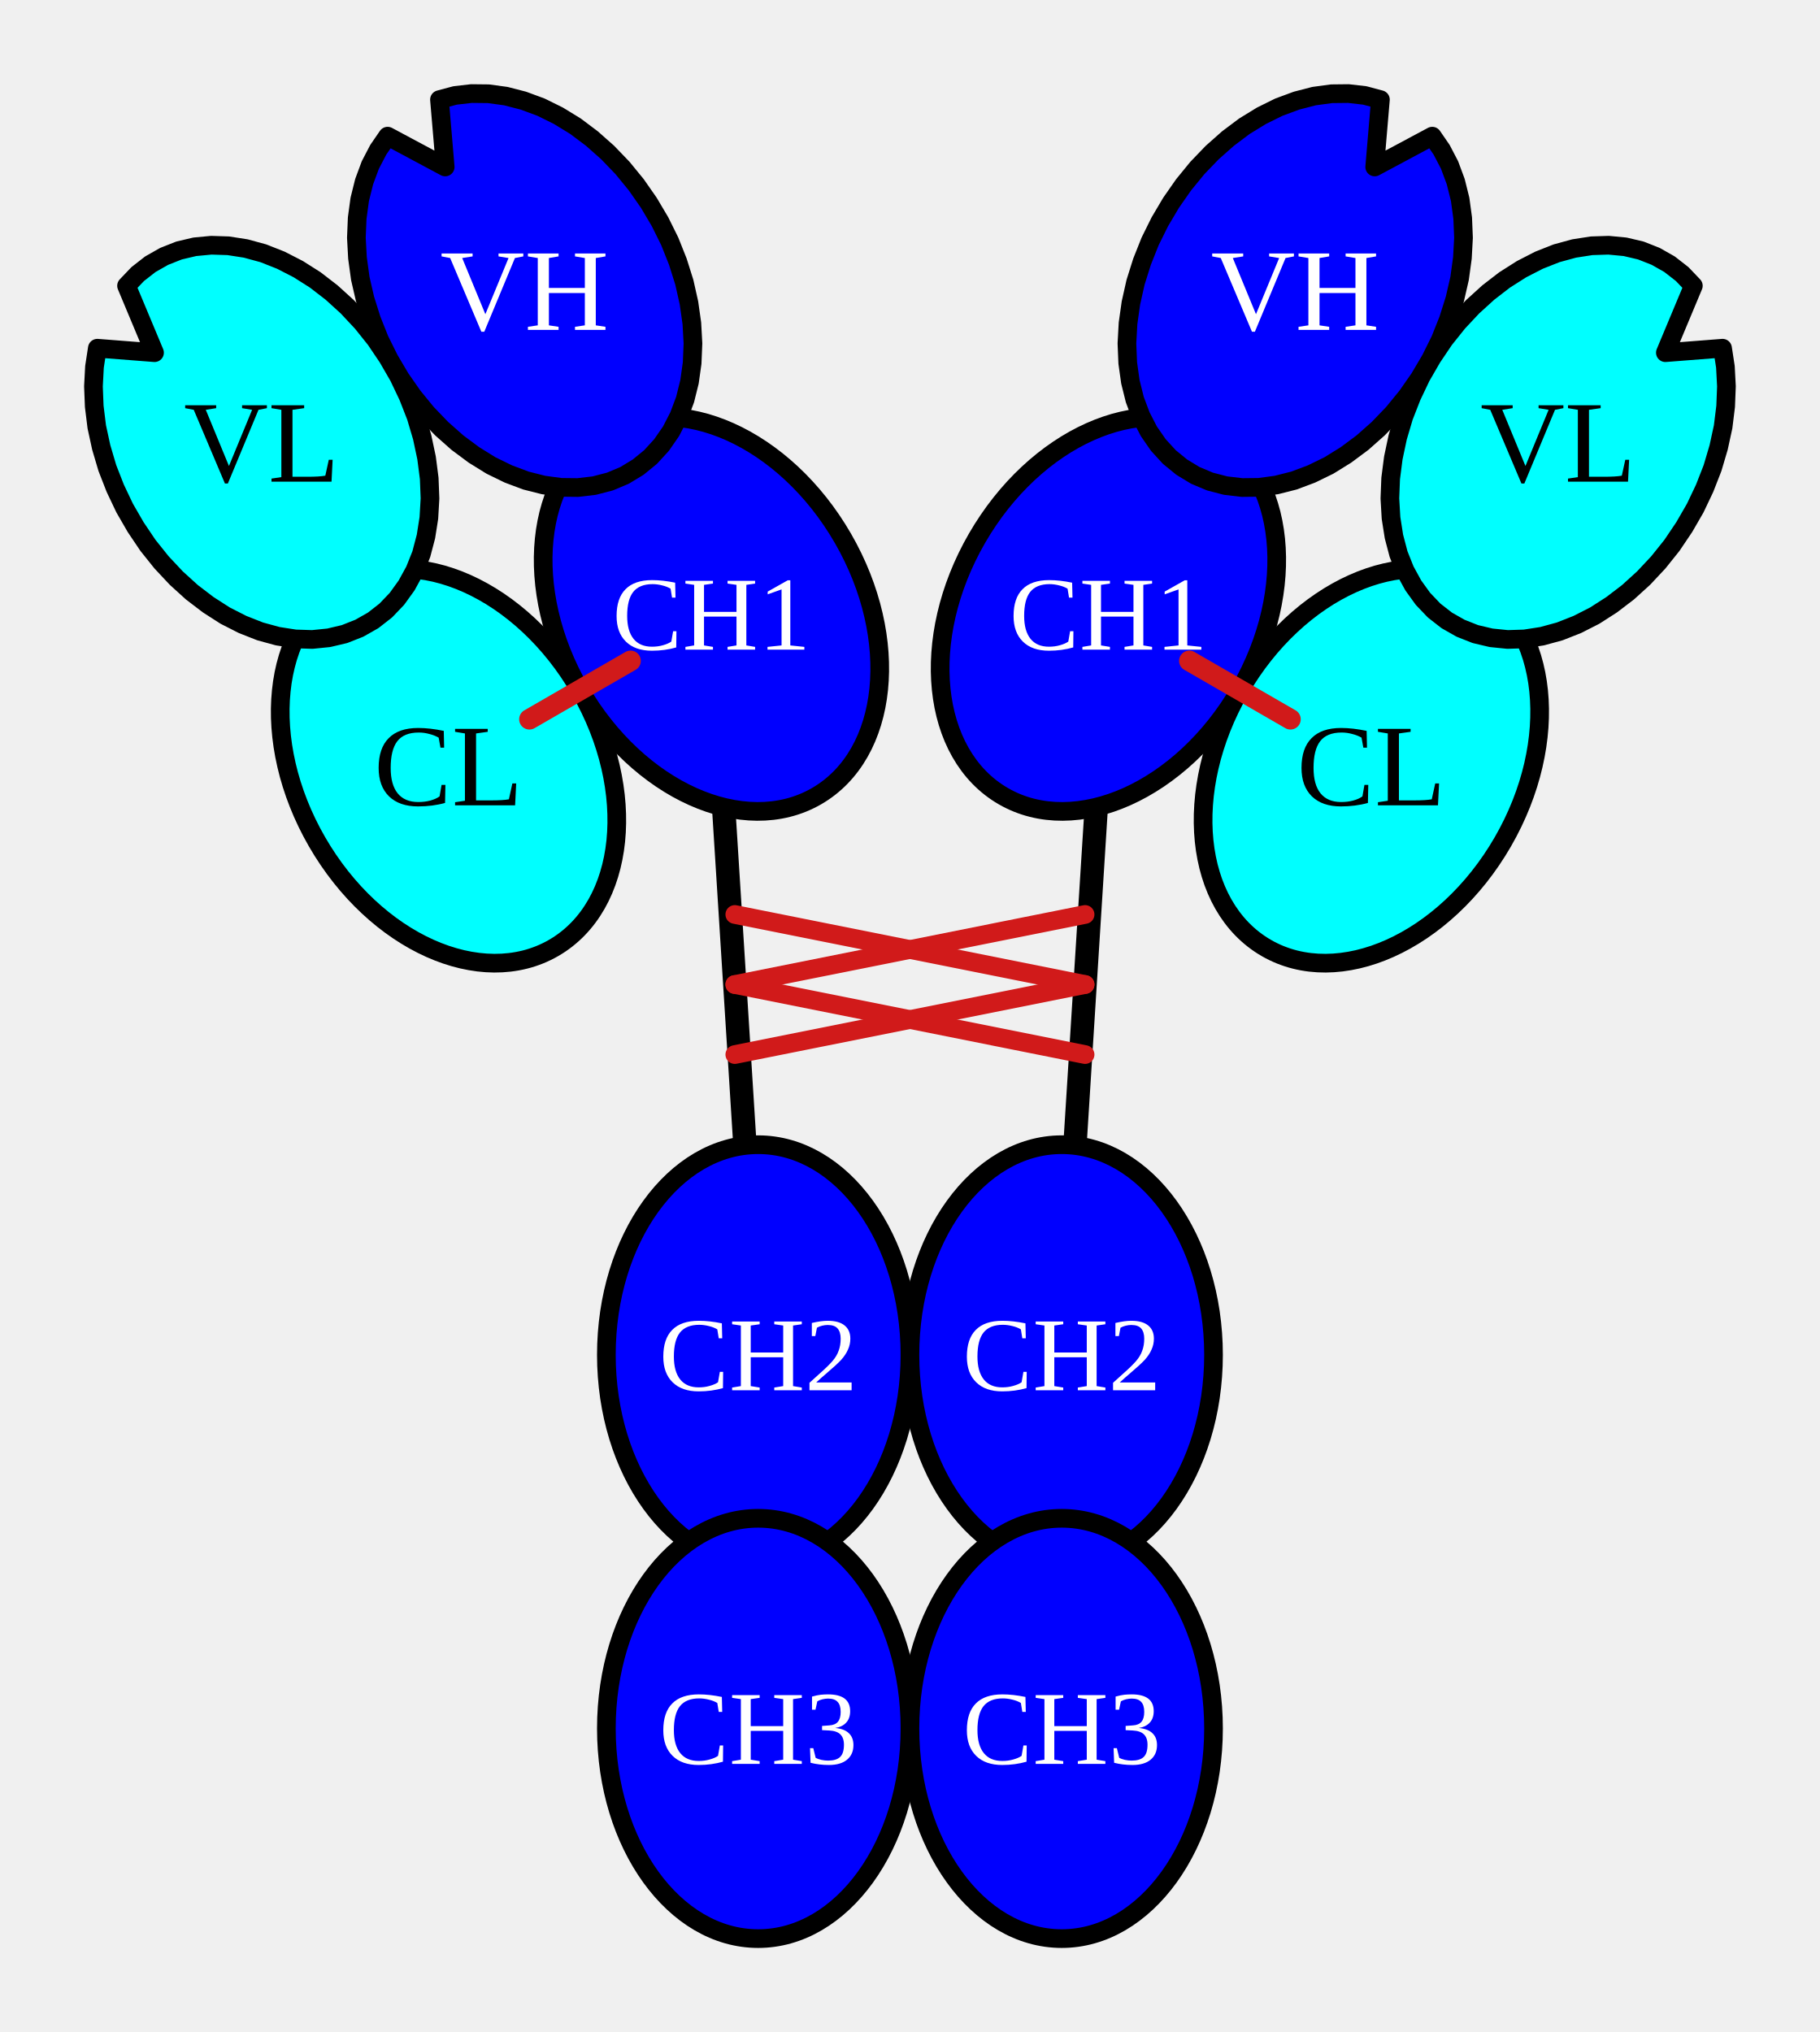
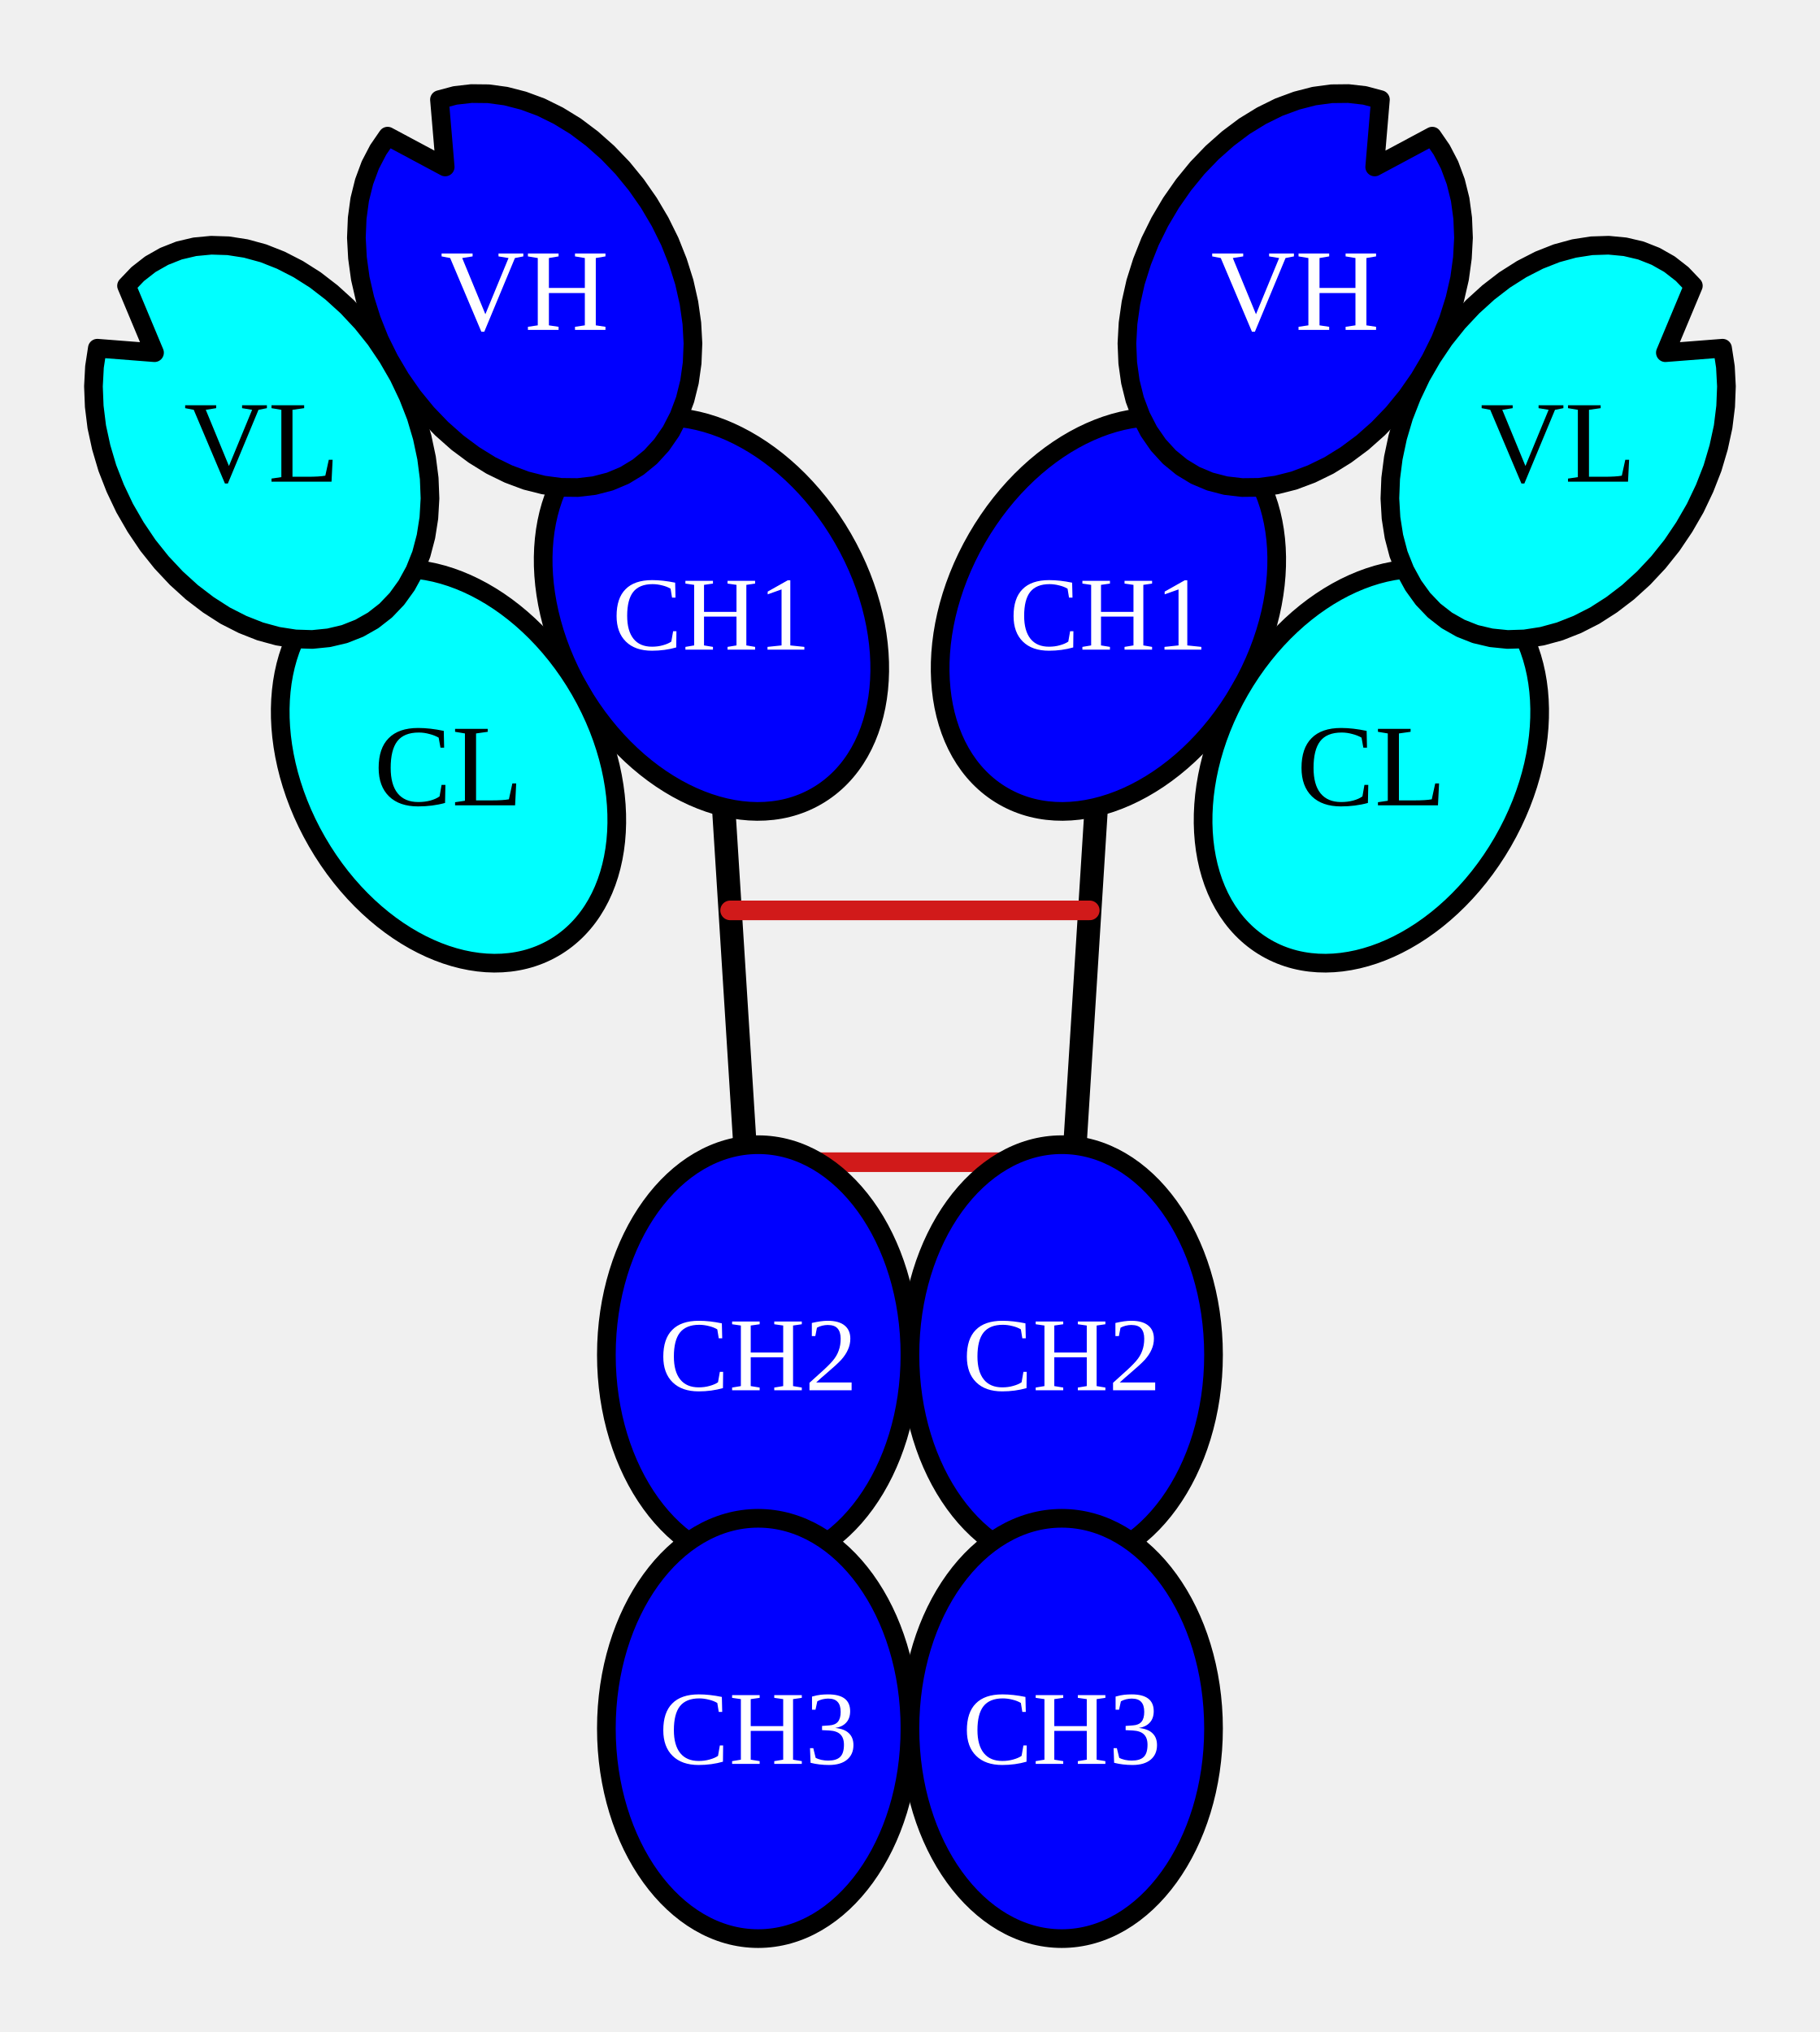
<svg xmlns="http://www.w3.org/2000/svg" width="233.79" height="261.07" viewBox="0 0 233.79 261.07">
  <g transform="translate(116.9,123.07) scale(1.5)">
    <line x1="-17" y1="-29.44" x2="-13" y2="34" stroke="#000000" stroke-width="2" stroke-linecap="round" />
    <line x1="17" y1="-29.44" x2="13" y2="34" stroke="#000000" stroke-width="2" stroke-linecap="round" />
-     <line x1="-15" y1="-3.72" x2="15" y2="2.28" stroke="#D11A1A" stroke-width="1.6" stroke-linecap="round" />
-     <line x1="-15" y1="2.28" x2="15" y2="-3.72" stroke="#D11A1A" stroke-width="1.6" stroke-linecap="round" />
-     <line x1="-15" y1="2.28" x2="15" y2="8.28" stroke="#D11A1A" stroke-width="1.6" stroke-linecap="round" />
-     <line x1="-15" y1="8.28" x2="15" y2="2.28" stroke="#D11A1A" stroke-width="1.6" stroke-linecap="round" />
+     <line x1="-15.4" y1="-4.07" x2="15.4" y2="-4.07" stroke="#D11A1A" stroke-width="1.68" stroke-linecap="round" />
+     <line x1="-14.04" y1="17.5" x2="14.04" y2="17.5" stroke="#D11A1A" stroke-width="1.68" stroke-linecap="round" />
    <g transform="translate(-13,34) rotate(0)">
      <ellipse rx="13" ry="18" fill="#0000FF" stroke="#000000" stroke-width="1.6" />
      <text x="0" y="0" font-size="9" font-family="'Times New Roman', Times, serif" fill="#FFFFFF" text-anchor="middle" dominant-baseline="central" transform="rotate(0 0 0)">CH2</text>
    </g>
    <g transform="translate(13,34) rotate(0)">
      <ellipse rx="13" ry="18" fill="#0000FF" stroke="#000000" stroke-width="1.6" />
      <text x="0" y="0" font-size="9" font-family="'Times New Roman', Times, serif" fill="#FFFFFF" text-anchor="middle" dominant-baseline="central" transform="rotate(0 0 0)">CH2</text>
    </g>
    <g transform="translate(-13,66) rotate(0)">
      <ellipse rx="13" ry="18" fill="#0000FF" stroke="#000000" stroke-width="1.6" />
      <text x="0" y="0" font-size="9" font-family="'Times New Roman', Times, serif" fill="#FFFFFF" text-anchor="middle" dominant-baseline="central" transform="rotate(0 0 0)">CH3</text>
    </g>
    <g transform="translate(13,66) rotate(0)">
      <ellipse rx="13" ry="18" fill="#0000FF" stroke="#000000" stroke-width="1.6" />
      <text x="0" y="0" font-size="9" font-family="'Times New Roman', Times, serif" fill="#FFFFFF" text-anchor="middle" dominant-baseline="central" transform="rotate(0 0 0)">CH3</text>
    </g>
    <g transform="translate(-17,-29.44) rotate(-30)">
      <ellipse rx="13" ry="18" fill="#0000FF" stroke="#000000" stroke-width="1.6" />
      <text x="0" y="0" font-size="9" font-family="'Times New Roman', Times, serif" fill="#FFFFFF" text-anchor="middle" dominant-baseline="central" transform="rotate(30 0 0)">CH1</text>
    </g>
    <g transform="translate(-39.52,-16.44) rotate(-30)">
      <ellipse rx="13" ry="18" fill="#00FFFF" stroke="#000000" stroke-width="1.6" />
      <text x="0" y="0" font-size="10" font-family="'Times New Roman', Times, serif" fill="#000000" text-anchor="middle" dominant-baseline="central" transform="rotate(30 0 0)">CL</text>
    </g>
    <g transform="translate(-33,-57.16) rotate(-30)">
      <path d="M 1.86 -17.81 L 3.2 -17.45 L 4.49 -16.89 L 5.74 -16.15 L 6.93 -15.23 L 8.04 -14.14 L 9.07 -12.9 L 9.99 -11.52 L 10.81 -10.01 L 11.5 -8.39 L 12.07 -6.68 L 12.51 -4.9 L 12.81 -3.06 L 12.97 -1.19 L 12.99 0.7 L 12.87 2.57 L 12.6 4.42 L 12.2 6.22 L 11.66 7.95 L 11 9.59 L 10.22 11.13 L 9.32 12.55 L 8.32 13.83 L 7.23 14.96 L 6.06 15.92 L 4.83 16.71 L 3.54 17.32 L 2.21 17.74 L 0.86 17.96 L -0.5 17.99 L -1.85 17.82 L -3.19 17.45 L -4.49 16.89 L -5.74 16.15 L -6.93 15.23 L -8.04 14.15 L -9.06 12.91 L -9.99 11.53 L -10.8 10.02 L -11.5 8.4 L -12.07 6.69 L -12.51 4.91 L -12.81 3.07 L -12.97 1.2 L -12.99 -0.68 L -12.87 -2.56 L -12.6 -4.41 L -12.2 -6.21 L -11.67 -7.94 L -11 -9.58 L -10.22 -11.12 L -9.32 -12.54 L -8.33 -13.82 L -7.24 -14.95 L -6.07 -15.92 L -4.83 -16.71 L -3.55 -17.32 L -0.6 -12.57 Z" fill="#0000FF" stroke="#000000" stroke-width="1.6" stroke-linejoin="round" />
      <text x="0" y="0" font-size="10" font-family="'Times New Roman', Times, serif" fill="#FFFFFF" text-anchor="middle" dominant-baseline="central" transform="rotate(30 0 0)">VH</text>
    </g>
    <g transform="translate(-55.52,-44.16) rotate(-30)">
      <path d="M -3.32 -17.4 L -1.99 -17.79 L -0.63 -17.98 L 0.73 -17.97 L 2.08 -17.77 L 3.41 -17.37 L 4.7 -16.78 L 5.94 -16.01 L 7.12 -15.06 L 8.22 -13.95 L 9.22 -12.69 L 10.13 -11.28 L 10.93 -9.75 L 11.6 -8.12 L 12.15 -6.4 L 12.57 -4.6 L 12.85 -2.76 L 12.98 -0.88 L 12.98 1 L 12.83 2.87 L 12.55 4.71 L 12.12 6.5 L 11.56 8.22 L 10.88 9.85 L 10.08 11.37 L 9.16 12.77 L 8.15 14.02 L 7.05 15.13 L 5.87 16.06 L 4.62 16.82 L 3.33 17.4 L 2 17.79 L 0.64 17.98 L -0.72 17.97 L -2.07 17.77 L -3.4 17.37 L -4.69 16.79 L -5.93 16.02 L -7.11 15.07 L -8.21 13.96 L -9.22 12.69 L -10.13 11.29 L -10.92 9.76 L -11.6 8.13 L -12.15 6.41 L -12.57 4.61 L -12.85 2.77 L -12.98 0.89 L -12.98 -0.99 L -12.83 -2.86 L -12.55 -4.7 L -12.12 -6.49 L -11.57 -8.21 L -10.88 -9.84 L -10.08 -11.36 L -9.17 -12.76 L -8.16 -14.02 L -4.11 -11.24 Z" fill="#00FFFF" stroke="#000000" stroke-width="1.6" stroke-linejoin="round" />
      <text x="0" y="0" font-size="10" font-family="'Times New Roman', Times, serif" fill="#000000" text-anchor="middle" dominant-baseline="central" transform="rotate(30 0 0)">VL</text>
    </g>
    <g transform="translate(17,-29.44) rotate(30)">
      <ellipse rx="13" ry="18" fill="#0000FF" stroke="#000000" stroke-width="1.6" />
      <text x="0" y="0" font-size="9" font-family="'Times New Roman', Times, serif" fill="#FFFFFF" text-anchor="middle" dominant-baseline="central" transform="rotate(-30 0 0)">CH1</text>
    </g>
    <g transform="translate(39.52,-16.44) rotate(30)">
      <ellipse rx="13" ry="18" fill="#00FFFF" stroke="#000000" stroke-width="1.6" />
      <text x="0" y="0" font-size="10" font-family="'Times New Roman', Times, serif" fill="#000000" text-anchor="middle" dominant-baseline="central" transform="rotate(-30 0 0)">CL</text>
    </g>
    <g transform="translate(33,-57.16) rotate(30)">
      <path d="M 3.55 -17.32 L 4.83 -16.71 L 6.07 -15.92 L 7.24 -14.95 L 8.33 -13.82 L 9.32 -12.54 L 10.22 -11.12 L 11 -9.58 L 11.67 -7.94 L 12.2 -6.21 L 12.6 -4.41 L 12.87 -2.56 L 12.99 -0.68 L 12.97 1.2 L 12.81 3.07 L 12.51 4.91 L 12.07 6.69 L 11.5 8.4 L 10.8 10.02 L 9.99 11.53 L 9.06 12.91 L 8.04 14.15 L 6.93 15.23 L 5.74 16.15 L 4.49 16.89 L 3.19 17.45 L 1.85 17.82 L 0.5 17.99 L -0.86 17.96 L -2.21 17.74 L -3.54 17.32 L -4.83 16.71 L -6.06 15.92 L -7.23 14.96 L -8.32 13.83 L -9.32 12.55 L -10.22 11.13 L -11 9.59 L -11.66 7.95 L -12.2 6.22 L -12.6 4.42 L -12.87 2.57 L -12.99 0.7 L -12.97 -1.19 L -12.81 -3.06 L -12.51 -4.9 L -12.07 -6.68 L -11.5 -8.39 L -10.81 -10.01 L -9.99 -11.52 L -9.07 -12.9 L -8.04 -14.14 L -6.93 -15.23 L -5.74 -16.15 L -4.49 -16.89 L -3.2 -17.45 L -1.86 -17.81 L 0.6 -12.57 Z" fill="#0000FF" stroke="#000000" stroke-width="1.6" stroke-linejoin="round" />
      <text x="0" y="0" font-size="10" font-family="'Times New Roman', Times, serif" fill="#FFFFFF" text-anchor="middle" dominant-baseline="central" transform="rotate(-30 0 0)">VH</text>
    </g>
    <g transform="translate(55.52,-44.16) rotate(30)">
      <path d="M 8.16 -14.02 L 9.17 -12.76 L 10.08 -11.36 L 10.88 -9.84 L 11.57 -8.21 L 12.12 -6.49 L 12.55 -4.7 L 12.83 -2.86 L 12.98 -0.99 L 12.98 0.89 L 12.85 2.77 L 12.57 4.61 L 12.15 6.41 L 11.6 8.13 L 10.92 9.76 L 10.13 11.29 L 9.22 12.69 L 8.21 13.96 L 7.11 15.07 L 5.93 16.02 L 4.69 16.79 L 3.4 17.37 L 2.07 17.77 L 0.72 17.97 L -0.64 17.98 L -2 17.79 L -3.33 17.4 L -4.62 16.82 L -5.87 16.06 L -7.05 15.13 L -8.15 14.02 L -9.16 12.77 L -10.08 11.37 L -10.88 9.85 L -11.56 8.22 L -12.12 6.5 L -12.55 4.71 L -12.83 2.87 L -12.98 1 L -12.98 -0.88 L -12.85 -2.76 L -12.57 -4.6 L -12.15 -6.4 L -11.6 -8.12 L -10.93 -9.75 L -10.13 -11.28 L -9.22 -12.69 L -8.22 -13.95 L -7.12 -15.06 L -5.94 -16.01 L -4.7 -16.78 L -3.41 -17.37 L -2.08 -17.77 L -0.73 -17.97 L 0.63 -17.98 L 1.99 -17.79 L 3.32 -17.4 L 4.11 -11.24 Z" fill="#00FFFF" stroke="#000000" stroke-width="1.6" stroke-linejoin="round" />
      <text x="0" y="0" font-size="10" font-family="'Times New Roman', Times, serif" fill="#000000" text-anchor="middle" dominant-baseline="central" transform="rotate(-30 0 0)">VL</text>
    </g>
-     <line x1="-23.93" y1="-25.44" x2="-32.59" y2="-20.44" stroke="#D11A1A" stroke-width="1.76" stroke-linecap="round" />
-     <line x1="23.93" y1="-25.44" x2="32.59" y2="-20.44" stroke="#D11A1A" stroke-width="1.76" stroke-linecap="round" />
  </g>
</svg>
